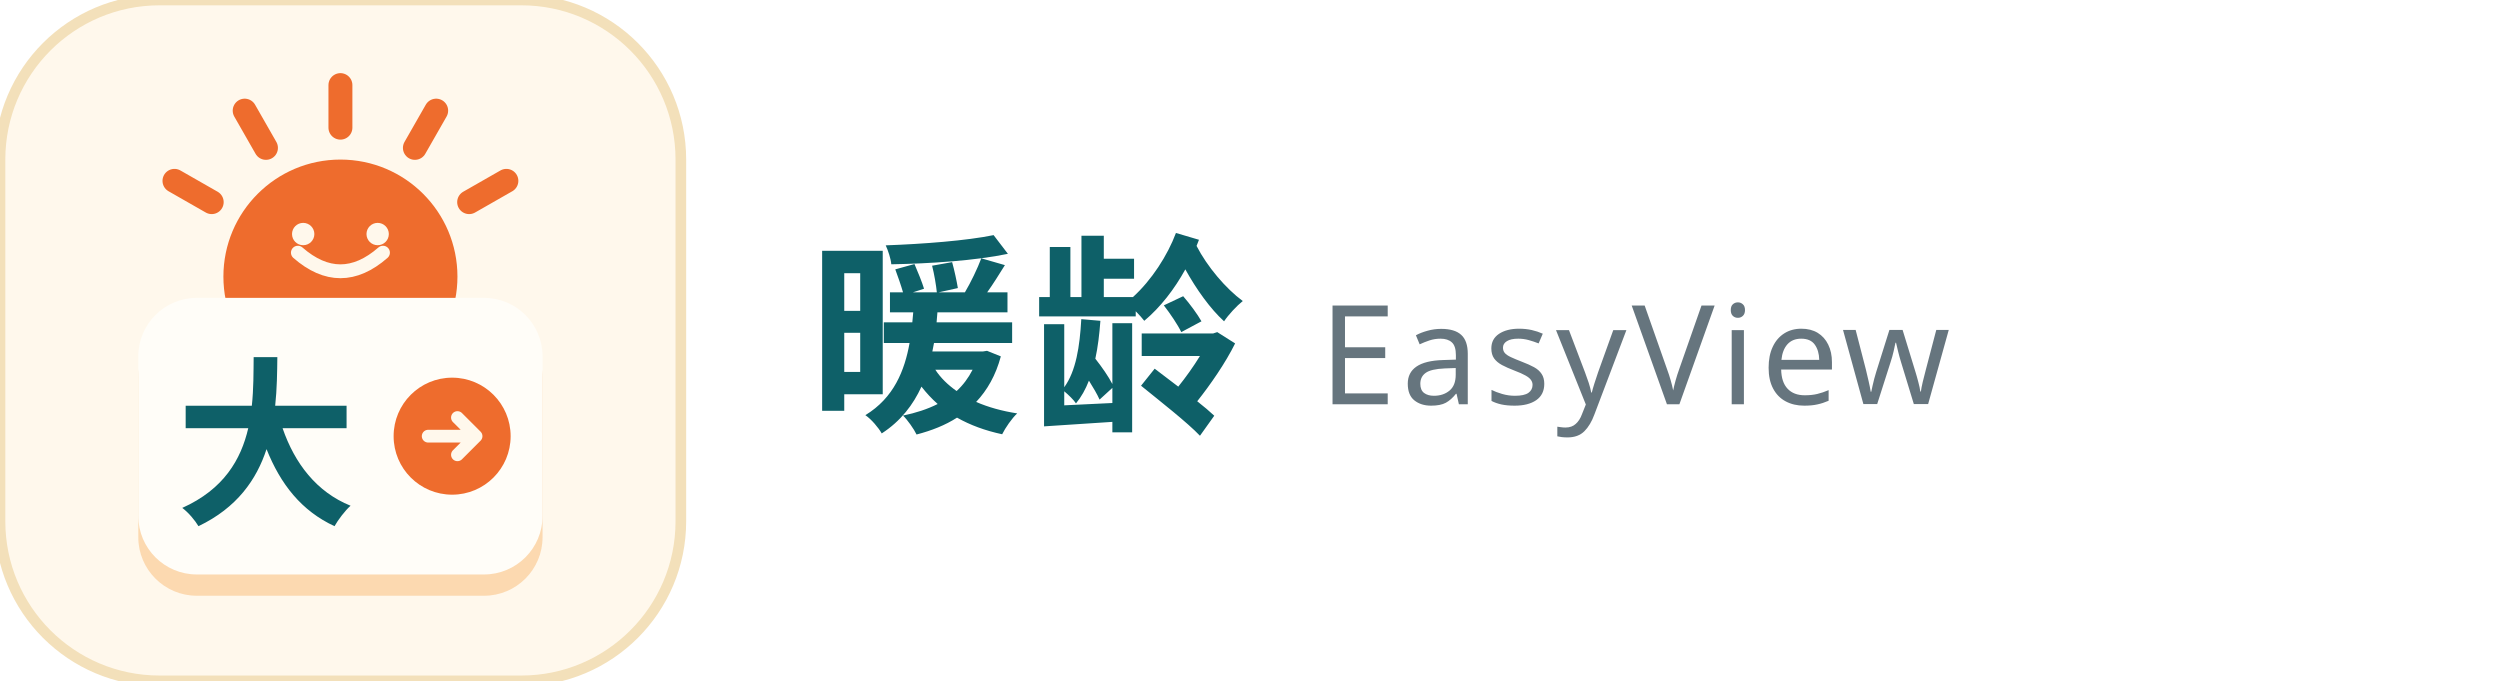
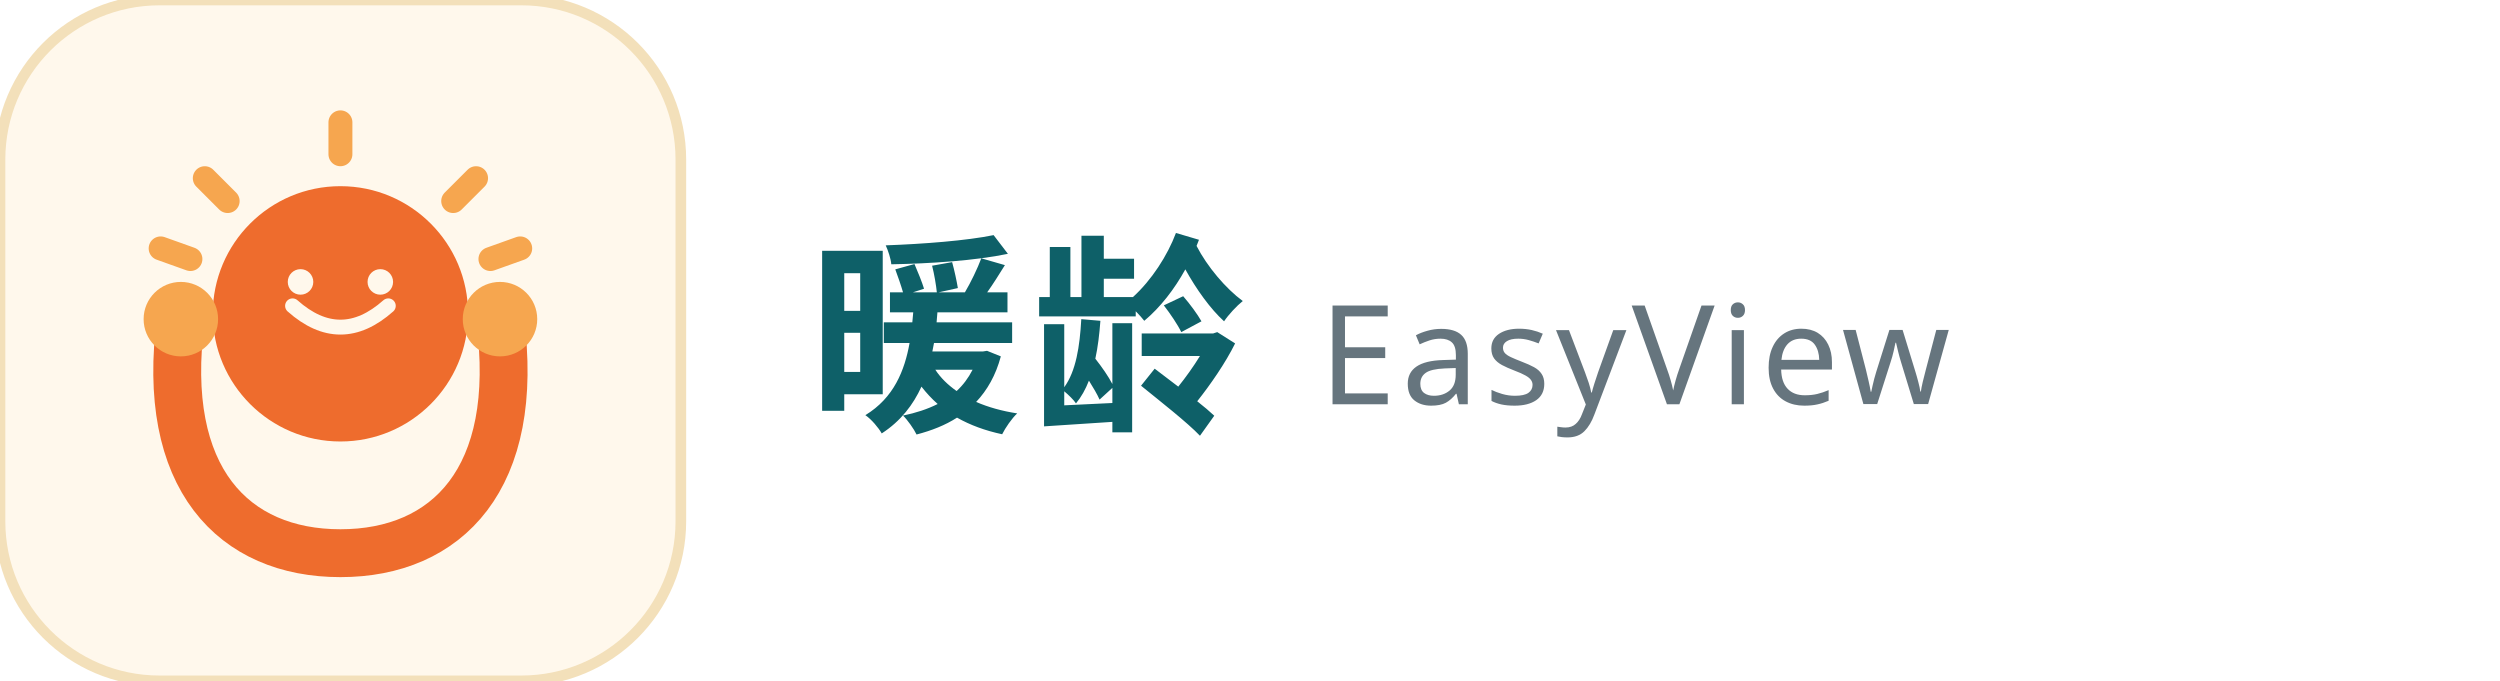
<svg xmlns="http://www.w3.org/2000/svg" viewBox="0 0 470 128" width="470" height="128" role="img" aria-label="暖龄 EasyView">
  <g>
    <rect width="128" height="128" rx="30" fill="#FFF8EC" stroke="#F3E0BA" stroke-width="2" />
-     <g stroke="#EE6C2D" stroke-width="4.5" stroke-linecap="round">
-       <path d="M39.8 38 L32.8 34" />
-       <path d="M50 27.8 L46 20.8" />
-       <path d="M64 24 L64 16" />
-       <path d="M78 27.8 L82 20.8" />
-       <path d="M88.2 38 L95.2 34" />
+     <g stroke="#F6A64F" stroke-width="4.5" stroke-linecap="round">
+       <path d="M64 29 L64 23" />
+       <path d="M85.2 37.8 L89.5 33.5" />
+       <path d="M42.8 37.8 L38.5 33.5" />
+       <path d="M92.2 48.7 L97.8 46.7" />
+       <path d="M35.8 48.7 L30.2 46.7" />
    </g>
-     <circle cx="64" cy="52" r="22" fill="#EE6C2D" />
-     <circle cx="57" cy="44" r="2.1" fill="#FFF8EC" />
-     <circle cx="71" cy="44" r="2.1" fill="#FFF8EC" />
-     <path d="M56 47.5 Q64 54.5 72 47.5" fill="none" stroke="#FFF8EC" stroke-width="2.6" stroke-linecap="round" />
-     <rect x="26" y="60" width="76" height="52" rx="11" fill="#F6A64F" opacity=".38" />
-     <rect x="26" y="56" width="76" height="52" rx="11" fill="#FFFDF8" />
-     <text x="50" y="96" text-anchor="middle" font-family="Microsoft YaHei, Noto Sans SC, sans-serif" font-size="34" font-weight="700" fill="#0E6068">大</text>
-     <circle cx="85" cy="82" r="11" fill="#EE6C2D" />
-     <path d="M80.5 82h9M86 78.5l3.5 3.5L86 85.5" fill="none" stroke="#FFF8EC" stroke-width="2.4" stroke-linecap="round" stroke-linejoin="round" />
+     <circle cx="64" cy="59" r="24" fill="#EE6C2D" />
+     <circle cx="56.5" cy="53" r="2.4" fill="#FFF8EC" />
+     <circle cx="71.5" cy="53" r="2.4" fill="#FFF8EC" />
+     <path d="M55 57.5 Q64 65.5 73 57.5" fill="none" stroke="#FFF8EC" stroke-width="2.8" stroke-linecap="round" />
+     <path d="M34 60 C30 90 44 104 64 104 C84 104 98 90 94 60" fill="none" stroke="#EE6C2D" stroke-width="9" stroke-linecap="round" />
+     <circle cx="34" cy="60" r="7" fill="#F6A64F" />
+     <circle cx="94" cy="60" r="7" fill="#F6A64F" />
  </g>
  <text x="152" y="78" font-family="Microsoft YaHei, Noto Sans SC, sans-serif" font-size="40" font-weight="700" fill="#0E6068" letter-spacing="2">暖龄</text>
  <text x="248" y="76" font-family="Verdana, Segoe UI, sans-serif" font-size="26" fill="#66757E" letter-spacing="1">EasyView</text>
</svg>
